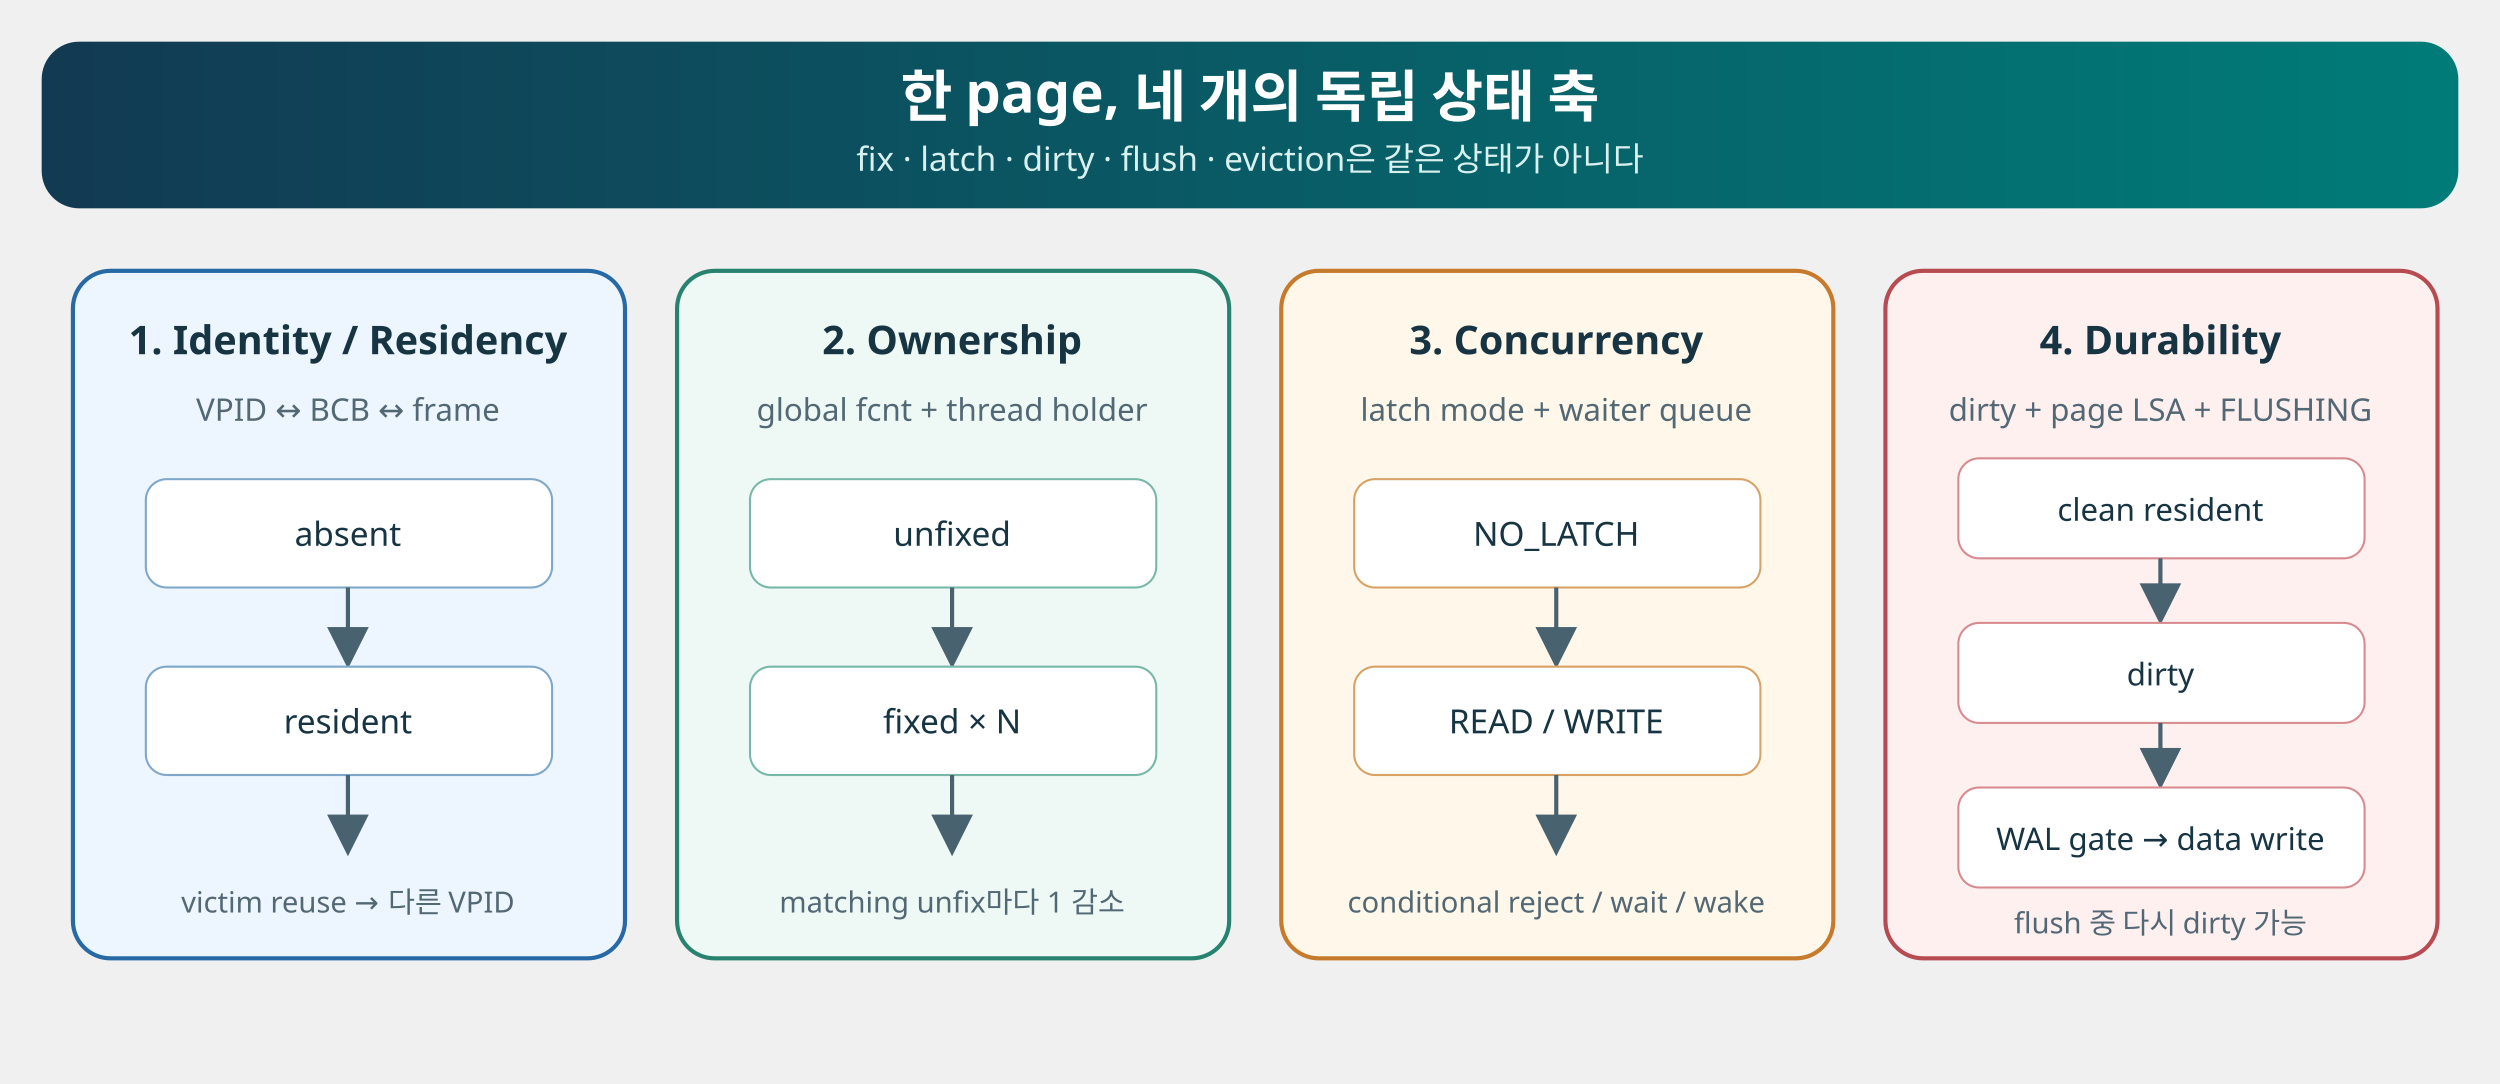
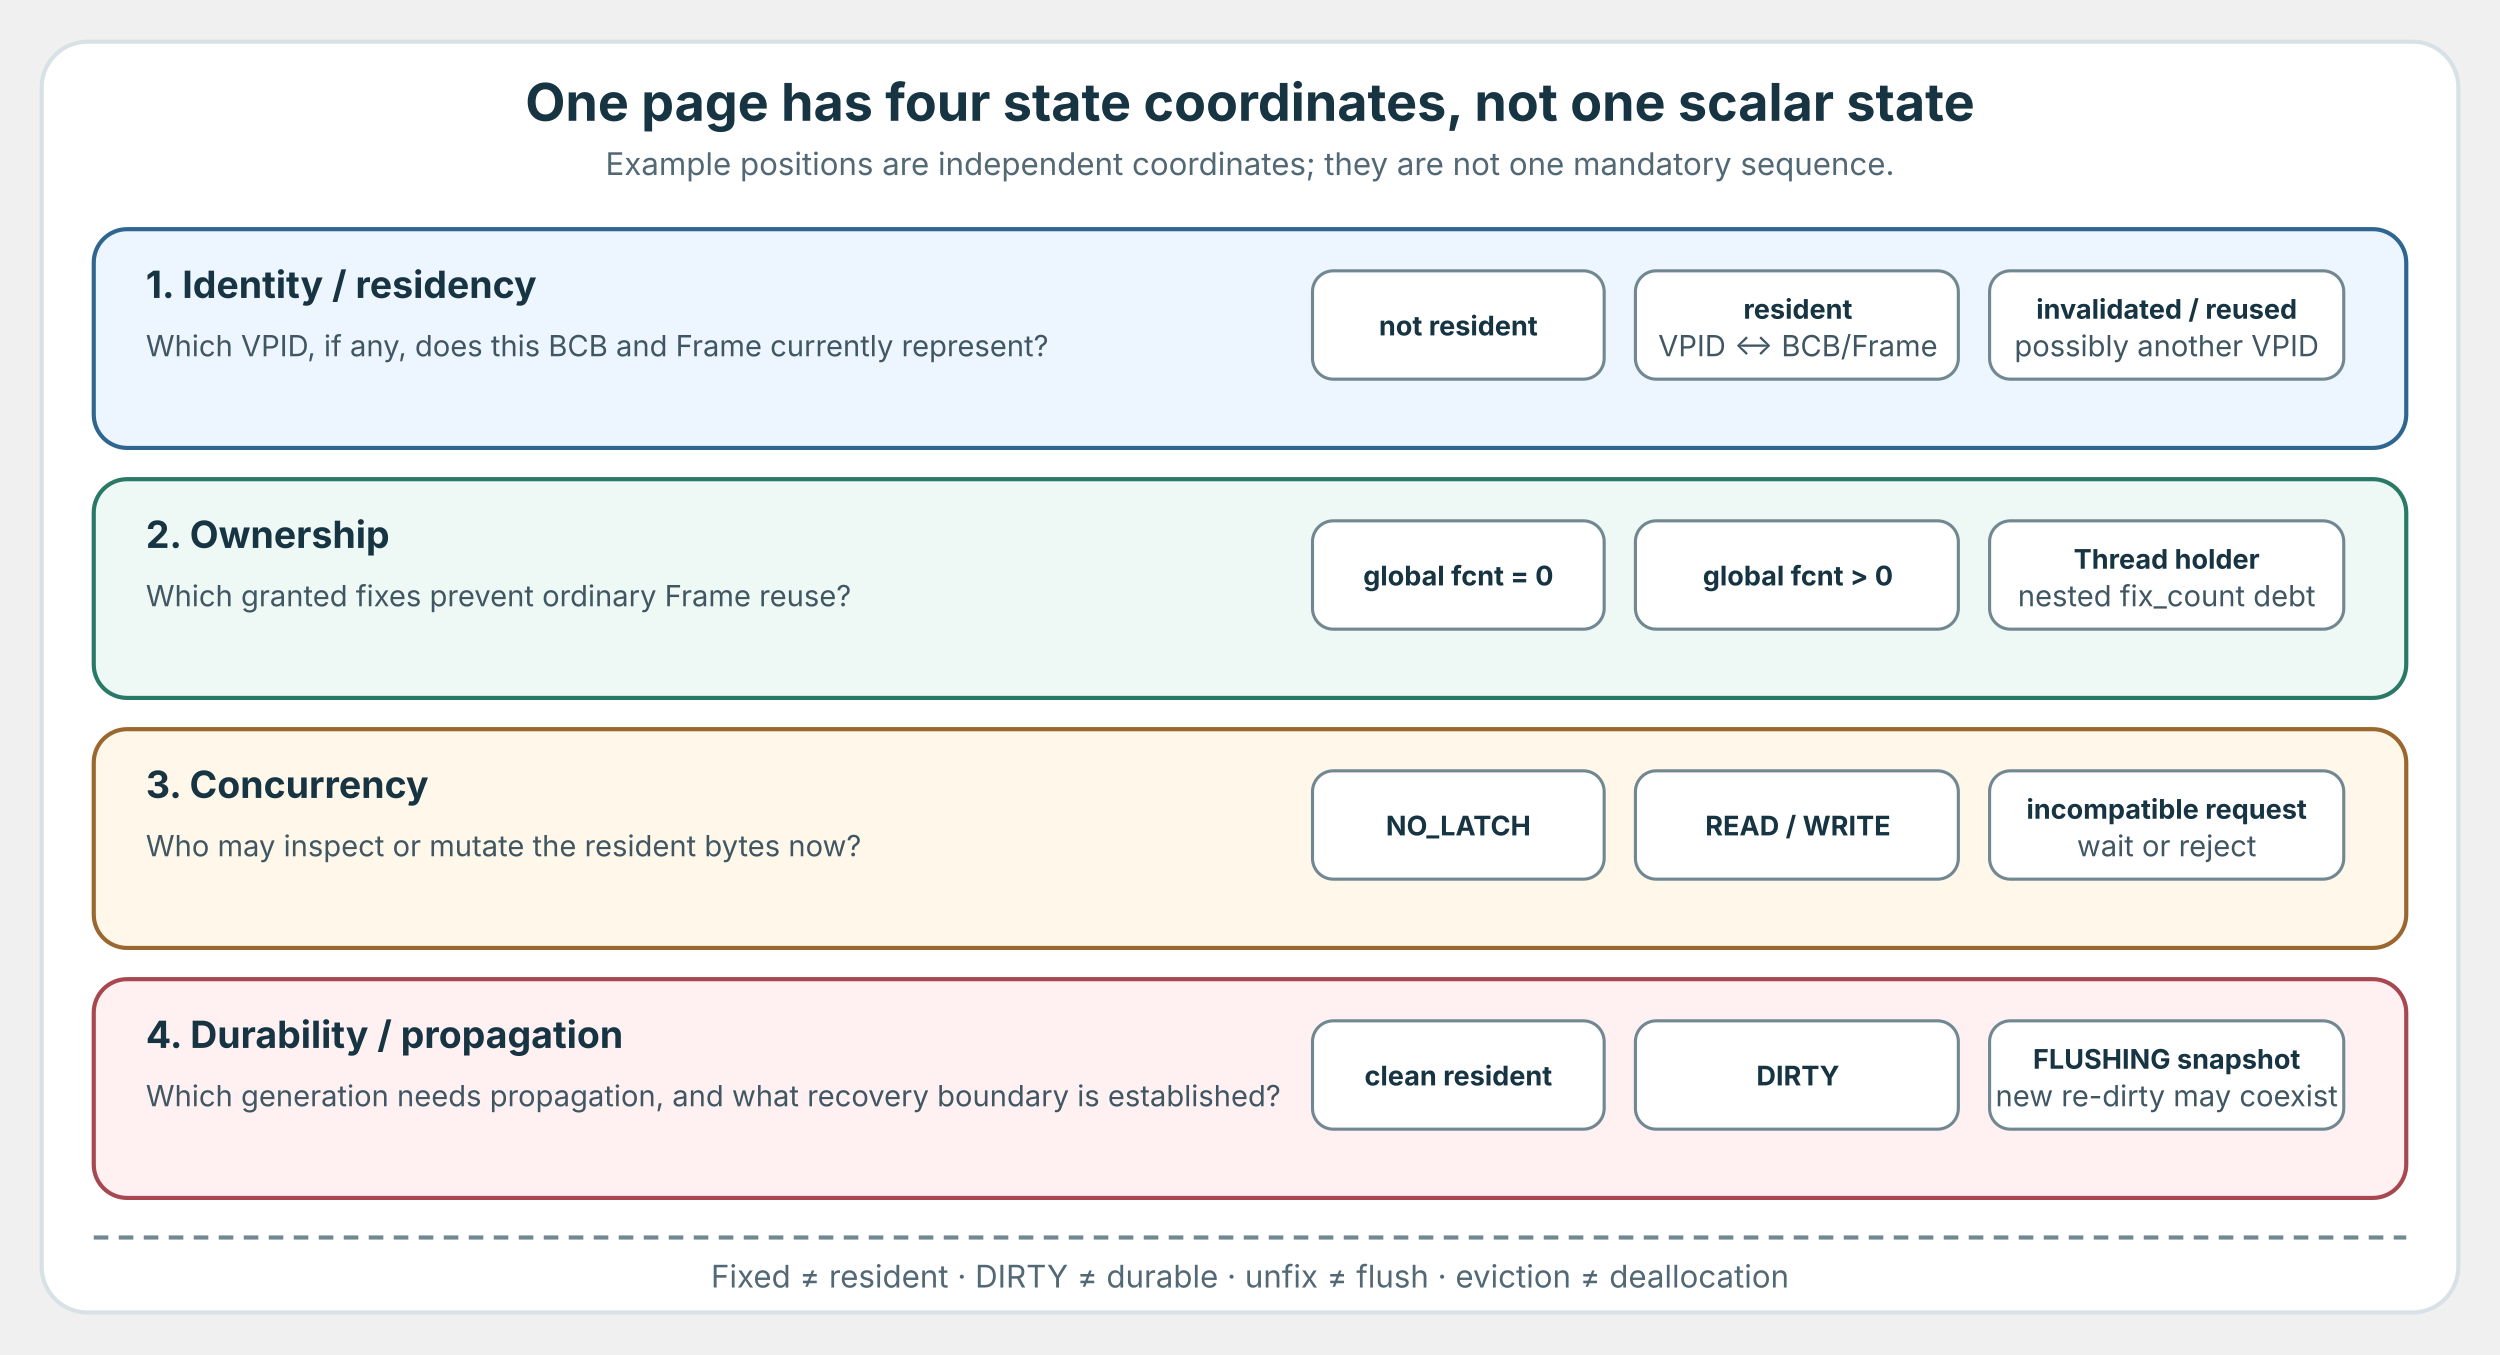
- <svg xmlns="http://www.w3.org/2000/svg" viewBox="0 0 1200 520" role="img" aria-labelledby="title desc">
+ <svg xmlns="http://www.w3.org/2000/svg" viewBox="0 0 1200 650" role="img" aria-labelledby="state-axes-title state-axes-desc">
  <defs>
-     <linearGradient id="header" x1="0" x2="1">
-       <stop offset="0" stop-color="#123a52" />
-       <stop offset="1" stop-color="#007c78" />
-     </linearGradient>
-     <marker id="arrow" markerWidth="10" markerHeight="10" refX="8" refY="5" orient="auto">
-       <path d="M0 0L10 5L0 10Z" fill="#48626f" />
-     </marker>
+     <style>
+       .title { font: 700 25px Inter, Arial, sans-serif; fill: #173443; }
+       .subtitle { font: 15px Inter, Arial, sans-serif; fill: #526874; }
+       .axis-title { font: 700 18px Inter, Arial, sans-serif; fill: #173443; }
+       .question { font: 14px Inter, Arial, sans-serif; fill: #405763; }
+       .state { font: 700 13px Inter, Arial, sans-serif; fill: #173443; }
+       .row1 { fill: #edf5ff; stroke: #2f6690; stroke-width: 2; }
+       .row2 { fill: #eef8f4; stroke: #287966; stroke-width: 2; }
+       .row3 { fill: #fff8ea; stroke: #9a672f; stroke-width: 2; }
+       .row4 { fill: #fff1f2; stroke: #a74850; stroke-width: 2; }
+       .chip { fill: #ffffff; stroke: #718791; stroke-width: 1.5; }
+       .divider { stroke: #718791; stroke-width: 2; stroke-dasharray: 7 5; }
+     </style>
  </defs>
-   <rect x="20" y="20" width="1160" height="80" rx="18" fill="url(#header)" />
-   <text x="600" y="56" text-anchor="middle" font-family="sans-serif" font-size="27" font-weight="700" fill="#ffffff">한 page, 네 개의 독립 상태 축</text>
-   <text x="600" y="82" text-anchor="middle" font-family="sans-serif" font-size="16" fill="#d8f1ef">fix · latch · dirty · flush · eviction은 같은 상태가 아니다</text>
-   <g font-family="sans-serif">
-     <rect x="35" y="130" width="265" height="330" rx="18" fill="#edf5ff" stroke="#2769a5" stroke-width="2" />
-     <text x="167" y="170" text-anchor="middle" font-size="19" font-weight="700" fill="#173443">1. Identity / Residency</text>
-     <text x="167" y="202" text-anchor="middle" font-size="15" fill="#526874">VPID ↔ BCB ↔ frame</text>
-     <rect x="70" y="230" width="195" height="52" rx="10" fill="#ffffff" stroke="#7ea7ca" />
-     <text x="167" y="262" text-anchor="middle" font-size="16" fill="#173443">absent</text>
-     <path d="M167 282V317" stroke="#48626f" stroke-width="2" marker-end="url(#arrow)" />
-     <rect x="70" y="320" width="195" height="52" rx="10" fill="#ffffff" stroke="#7ea7ca" />
-     <text x="167" y="352" text-anchor="middle" font-size="16" fill="#173443">resident</text>
-     <path d="M167 372V407" stroke="#48626f" stroke-width="2" marker-end="url(#arrow)" />
-     <text x="167" y="438" text-anchor="middle" font-size="14" fill="#526874">victim reuse → 다른 VPID</text>
-     <rect x="325" y="130" width="265" height="330" rx="18" fill="#eef9f5" stroke="#27836f" stroke-width="2" />
-     <text x="457" y="170" text-anchor="middle" font-size="19" font-weight="700" fill="#173443">2. Ownership</text>
-     <text x="457" y="202" text-anchor="middle" font-size="15" fill="#526874">global fcnt + thread holder</text>
-     <rect x="360" y="230" width="195" height="52" rx="10" fill="#ffffff" stroke="#77b8a8" />
-     <text x="457" y="262" text-anchor="middle" font-size="16" fill="#173443">unfixed</text>
-     <path d="M457 282V317" stroke="#48626f" stroke-width="2" marker-end="url(#arrow)" />
-     <rect x="360" y="320" width="195" height="52" rx="10" fill="#ffffff" stroke="#77b8a8" />
-     <text x="457" y="352" text-anchor="middle" font-size="16" fill="#173443">fixed × N</text>
-     <path d="M457 372V407" stroke="#48626f" stroke-width="2" marker-end="url(#arrow)" />
-     <text x="457" y="438" text-anchor="middle" font-size="14" fill="#526874">matching unfix마다 1 감소</text>
-     <rect x="615" y="130" width="265" height="330" rx="18" fill="#fff7e9" stroke="#c67a2c" stroke-width="2" />
-     <text x="747" y="170" text-anchor="middle" font-size="19" font-weight="700" fill="#173443">3. Concurrency</text>
-     <text x="747" y="202" text-anchor="middle" font-size="15" fill="#526874">latch mode + waiter queue</text>
-     <rect x="650" y="230" width="195" height="52" rx="10" fill="#ffffff" stroke="#d8a266" />
-     <text x="747" y="262" text-anchor="middle" font-size="16" fill="#173443">NO_LATCH</text>
-     <path d="M747 282V317" stroke="#48626f" stroke-width="2" marker-end="url(#arrow)" />
-     <rect x="650" y="320" width="195" height="52" rx="10" fill="#ffffff" stroke="#d8a266" />
-     <text x="747" y="352" text-anchor="middle" font-size="16" fill="#173443">READ / WRITE</text>
-     <path d="M747 372V407" stroke="#48626f" stroke-width="2" marker-end="url(#arrow)" />
-     <text x="747" y="438" text-anchor="middle" font-size="14" fill="#526874">conditional reject / wait / wake</text>
-     <rect x="905" y="130" width="265" height="330" rx="18" fill="#fff0f0" stroke="#b74b52" stroke-width="2" />
-     <text x="1037" y="170" text-anchor="middle" font-size="19" font-weight="700" fill="#173443">4. Durability</text>
-     <text x="1037" y="202" text-anchor="middle" font-size="15" fill="#526874">dirty + page LSA + FLUSHING</text>
-     <rect x="940" y="220" width="195" height="48" rx="10" fill="#ffffff" stroke="#d78b90" />
-     <text x="1037" y="250" text-anchor="middle" font-size="15" fill="#173443">clean resident</text>
-     <path d="M1037 268V296" stroke="#48626f" stroke-width="2" marker-end="url(#arrow)" />
-     <rect x="940" y="299" width="195" height="48" rx="10" fill="#ffffff" stroke="#d78b90" />
-     <text x="1037" y="329" text-anchor="middle" font-size="15" fill="#173443">dirty</text>
-     <path d="M1037 347V375" stroke="#48626f" stroke-width="2" marker-end="url(#arrow)" />
-     <rect x="940" y="378" width="195" height="48" rx="10" fill="#ffffff" stroke="#d78b90" />
-     <text x="1037" y="408" text-anchor="middle" font-size="15" fill="#173443">WAL gate → data write</text>
-     <text x="1037" y="448" text-anchor="middle" font-size="14" fill="#526874">flush 중 다시 dirty 가능</text>
-   </g>
+   <rect x="20" y="20" width="1160" height="610" rx="22" fill="#ffffff" stroke="#d8e1e5" stroke-width="2" />
+   <text x="600" y="58" text-anchor="middle" class="title">One page has four state coordinates, not one scalar state</text>
+   <text x="600" y="84" text-anchor="middle" class="subtitle">Example positions are independent coordinates; they are not one mandatory sequence.</text>
+   <rect x="45" y="110" width="1110" height="105" rx="16" class="row1" />
+   <text x="70" y="143" class="axis-title">1. Identity / residency</text>
+   <text x="70" y="171" class="question">Which VPID, if any, does this BCB and Frame currently represent?</text>
+   <rect x="630" y="130" width="140" height="52" rx="10" class="chip" />
+   <text x="700" y="161" text-anchor="middle" class="state">not resident</text>
+   <rect x="785" y="130" width="155" height="52" rx="10" class="chip" />
+   <text x="863" y="153" text-anchor="middle" class="state">resident</text>
+   <text x="863" y="171" text-anchor="middle" class="question">VPID ↔ BCB/Frame</text>
+   <rect x="955" y="130" width="170" height="52" rx="10" class="chip" />
+   <text x="1040" y="153" text-anchor="middle" class="state">invalidated / reused</text>
+   <text x="1040" y="171" text-anchor="middle" class="question">possibly another VPID</text>
+   <rect x="45" y="230" width="1110" height="105" rx="16" class="row2" />
+   <text x="70" y="263" class="axis-title">2. Ownership</text>
+   <text x="70" y="291" class="question">Which granted fixes prevent ordinary Frame reuse?</text>
+   <rect x="630" y="250" width="140" height="52" rx="10" class="chip" />
+   <text x="700" y="281" text-anchor="middle" class="state">global fcnt = 0</text>
+   <rect x="785" y="250" width="155" height="52" rx="10" class="chip" />
+   <text x="863" y="281" text-anchor="middle" class="state">global fcnt &gt; 0</text>
+   <rect x="955" y="250" width="170" height="52" rx="10" class="chip" />
+   <text x="1040" y="273" text-anchor="middle" class="state">Thread holder</text>
+   <text x="1040" y="291" text-anchor="middle" class="question">nested fix_count debt</text>
+   <rect x="45" y="350" width="1110" height="105" rx="16" class="row3" />
+   <text x="70" y="383" class="axis-title">3. Concurrency</text>
+   <text x="70" y="411" class="question">Who may inspect or mutate the resident bytes now?</text>
+   <rect x="630" y="370" width="140" height="52" rx="10" class="chip" />
+   <text x="700" y="401" text-anchor="middle" class="state">NO_LATCH</text>
+   <rect x="785" y="370" width="155" height="52" rx="10" class="chip" />
+   <text x="863" y="401" text-anchor="middle" class="state">READ / WRITE</text>
+   <rect x="955" y="370" width="170" height="52" rx="10" class="chip" />
+   <text x="1040" y="393" text-anchor="middle" class="state">incompatible request</text>
+   <text x="1040" y="411" text-anchor="middle" class="question">wait or reject</text>
+   <rect x="45" y="470" width="1110" height="105" rx="16" class="row4" />
+   <text x="70" y="503" class="axis-title">4. Durability / propagation</text>
+   <text x="70" y="531" class="question">Which generation needs propagation, and what recovery boundary is established?</text>
+   <rect x="630" y="490" width="140" height="52" rx="10" class="chip" />
+   <text x="700" y="521" text-anchor="middle" class="state">clean resident</text>
+   <rect x="785" y="490" width="155" height="52" rx="10" class="chip" />
+   <text x="863" y="521" text-anchor="middle" class="state">DIRTY</text>
+   <rect x="955" y="490" width="170" height="52" rx="10" class="chip" />
+   <text x="1040" y="513" text-anchor="middle" class="state">FLUSHING snapshot</text>
+   <text x="1040" y="531" text-anchor="middle" class="question">new re-dirty may coexist</text>
+   <line x1="45" y1="594" x2="1155" y2="594" class="divider" />
+   <text x="600" y="618" text-anchor="middle" class="subtitle">Fixed ≠ resident · DIRTY ≠ durable · unfix ≠ flush · eviction ≠ deallocation</text>
</svg>
